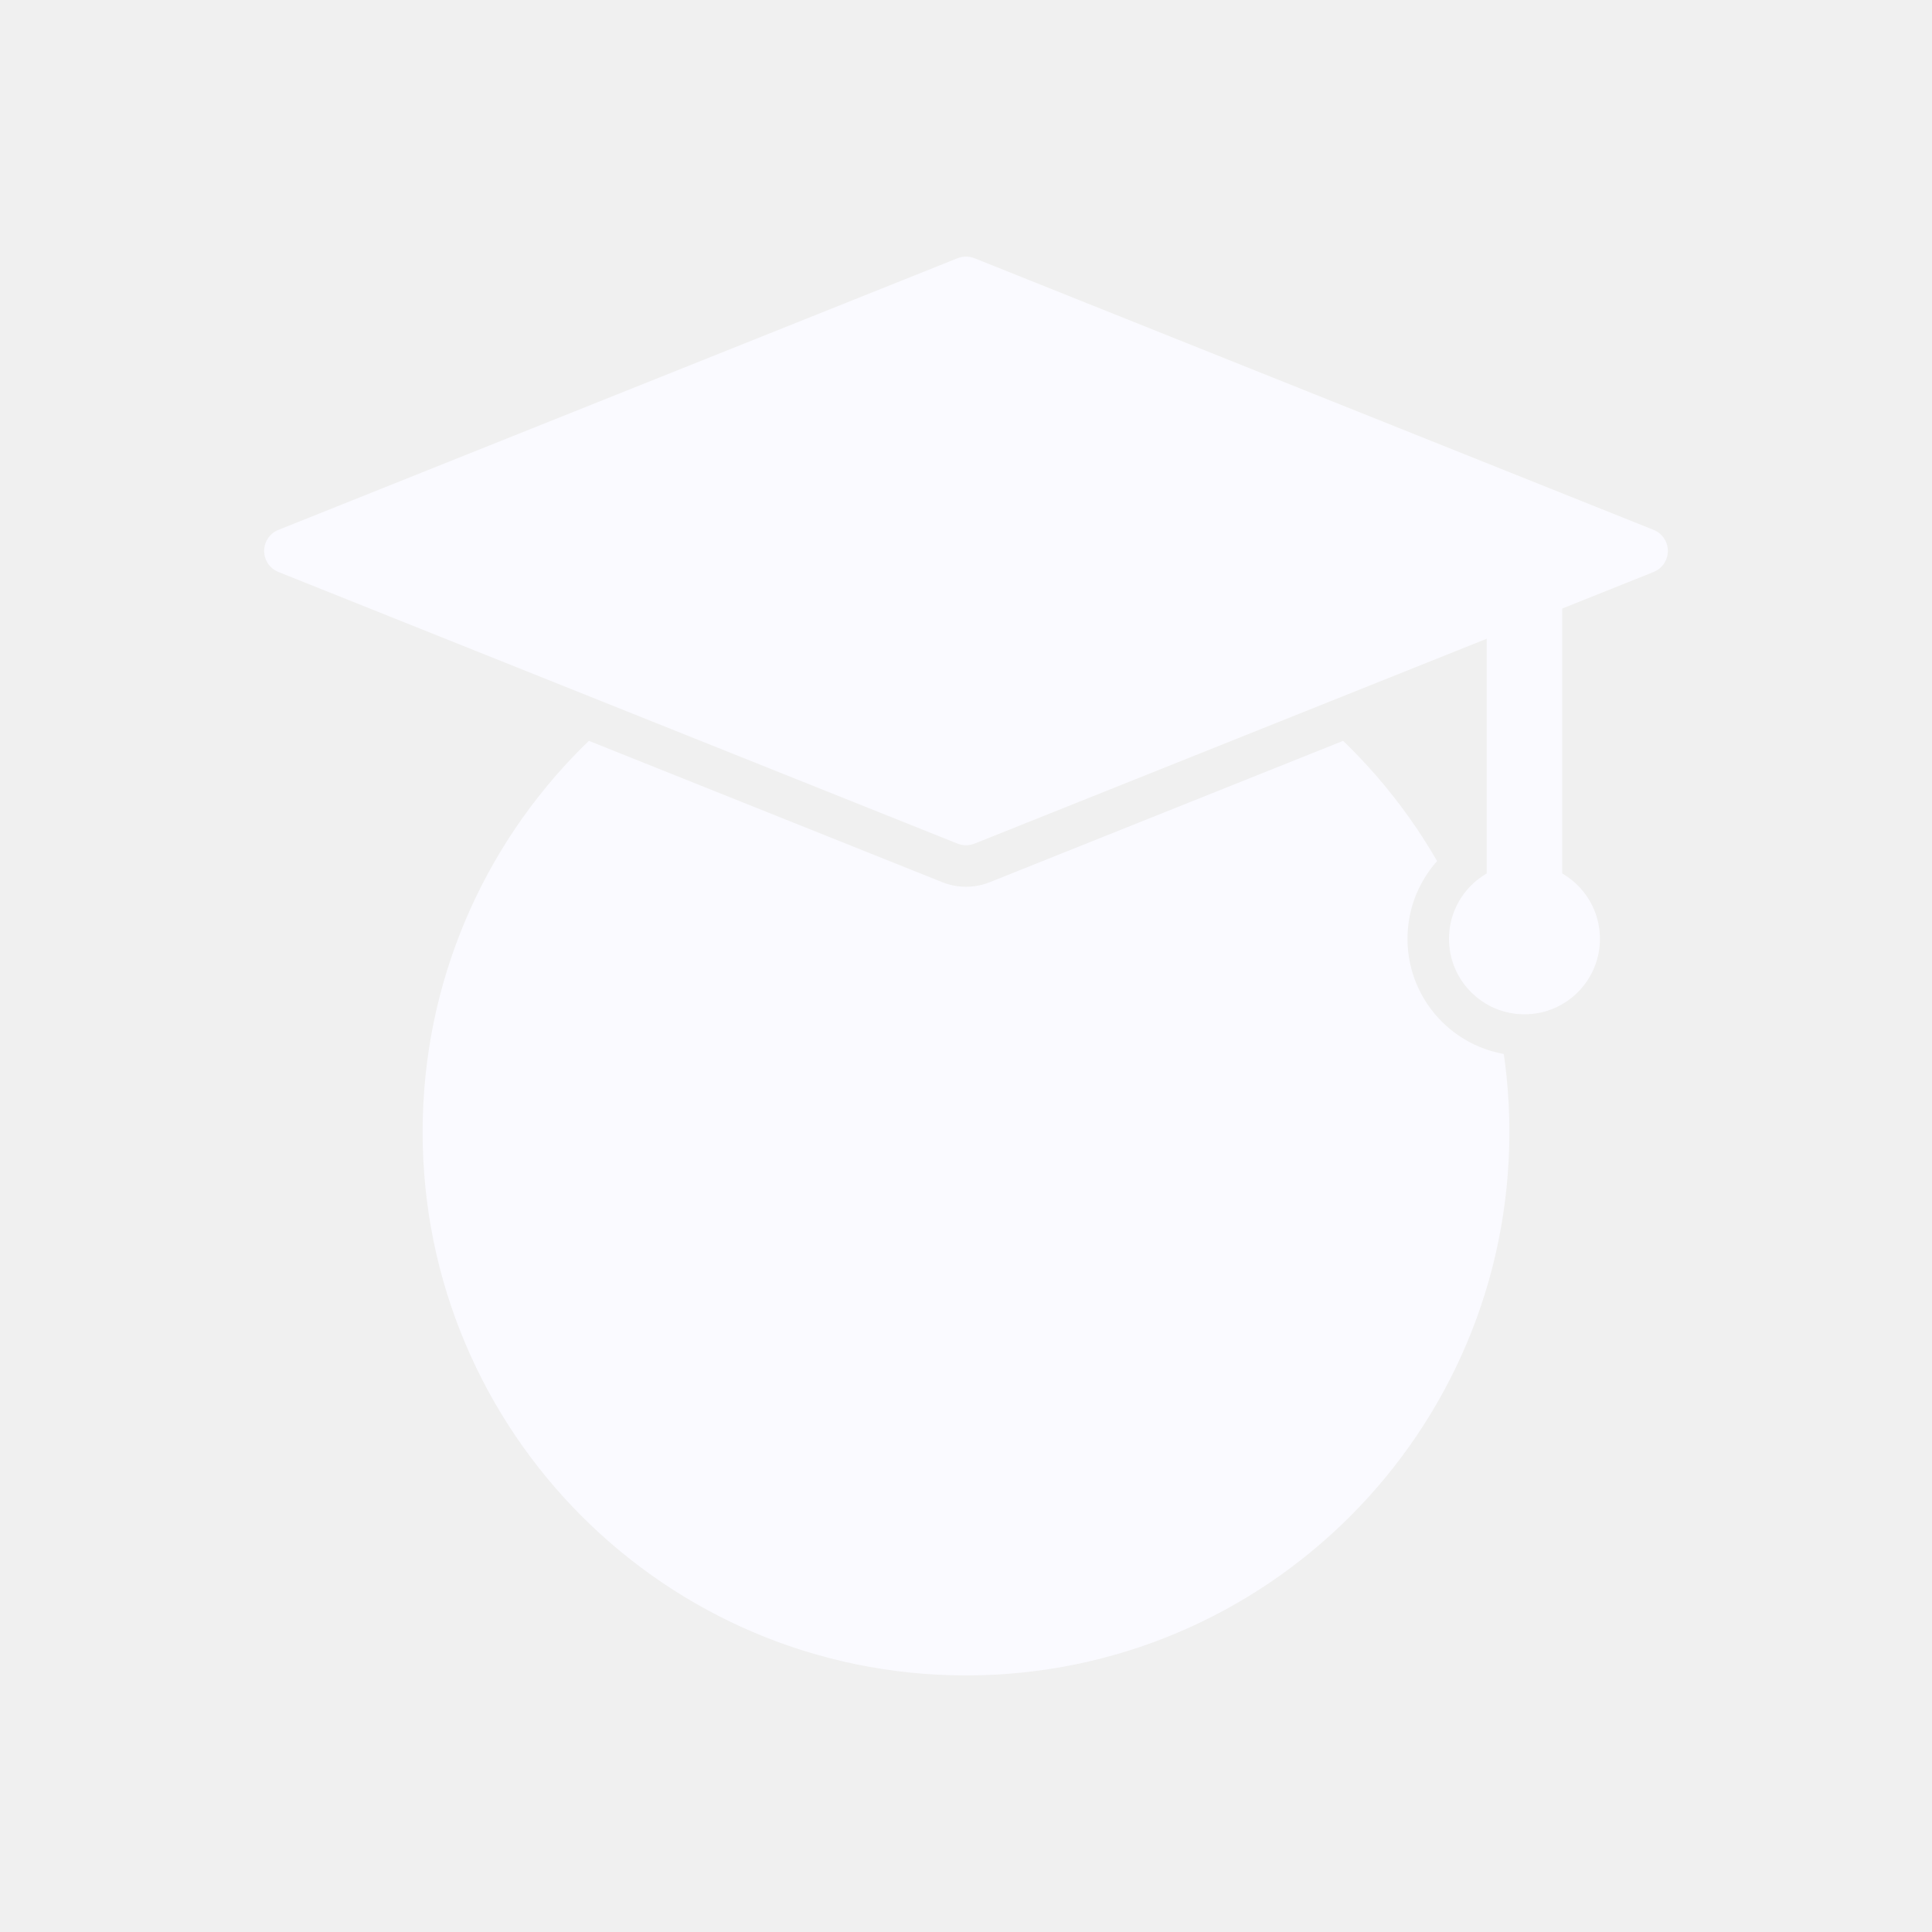
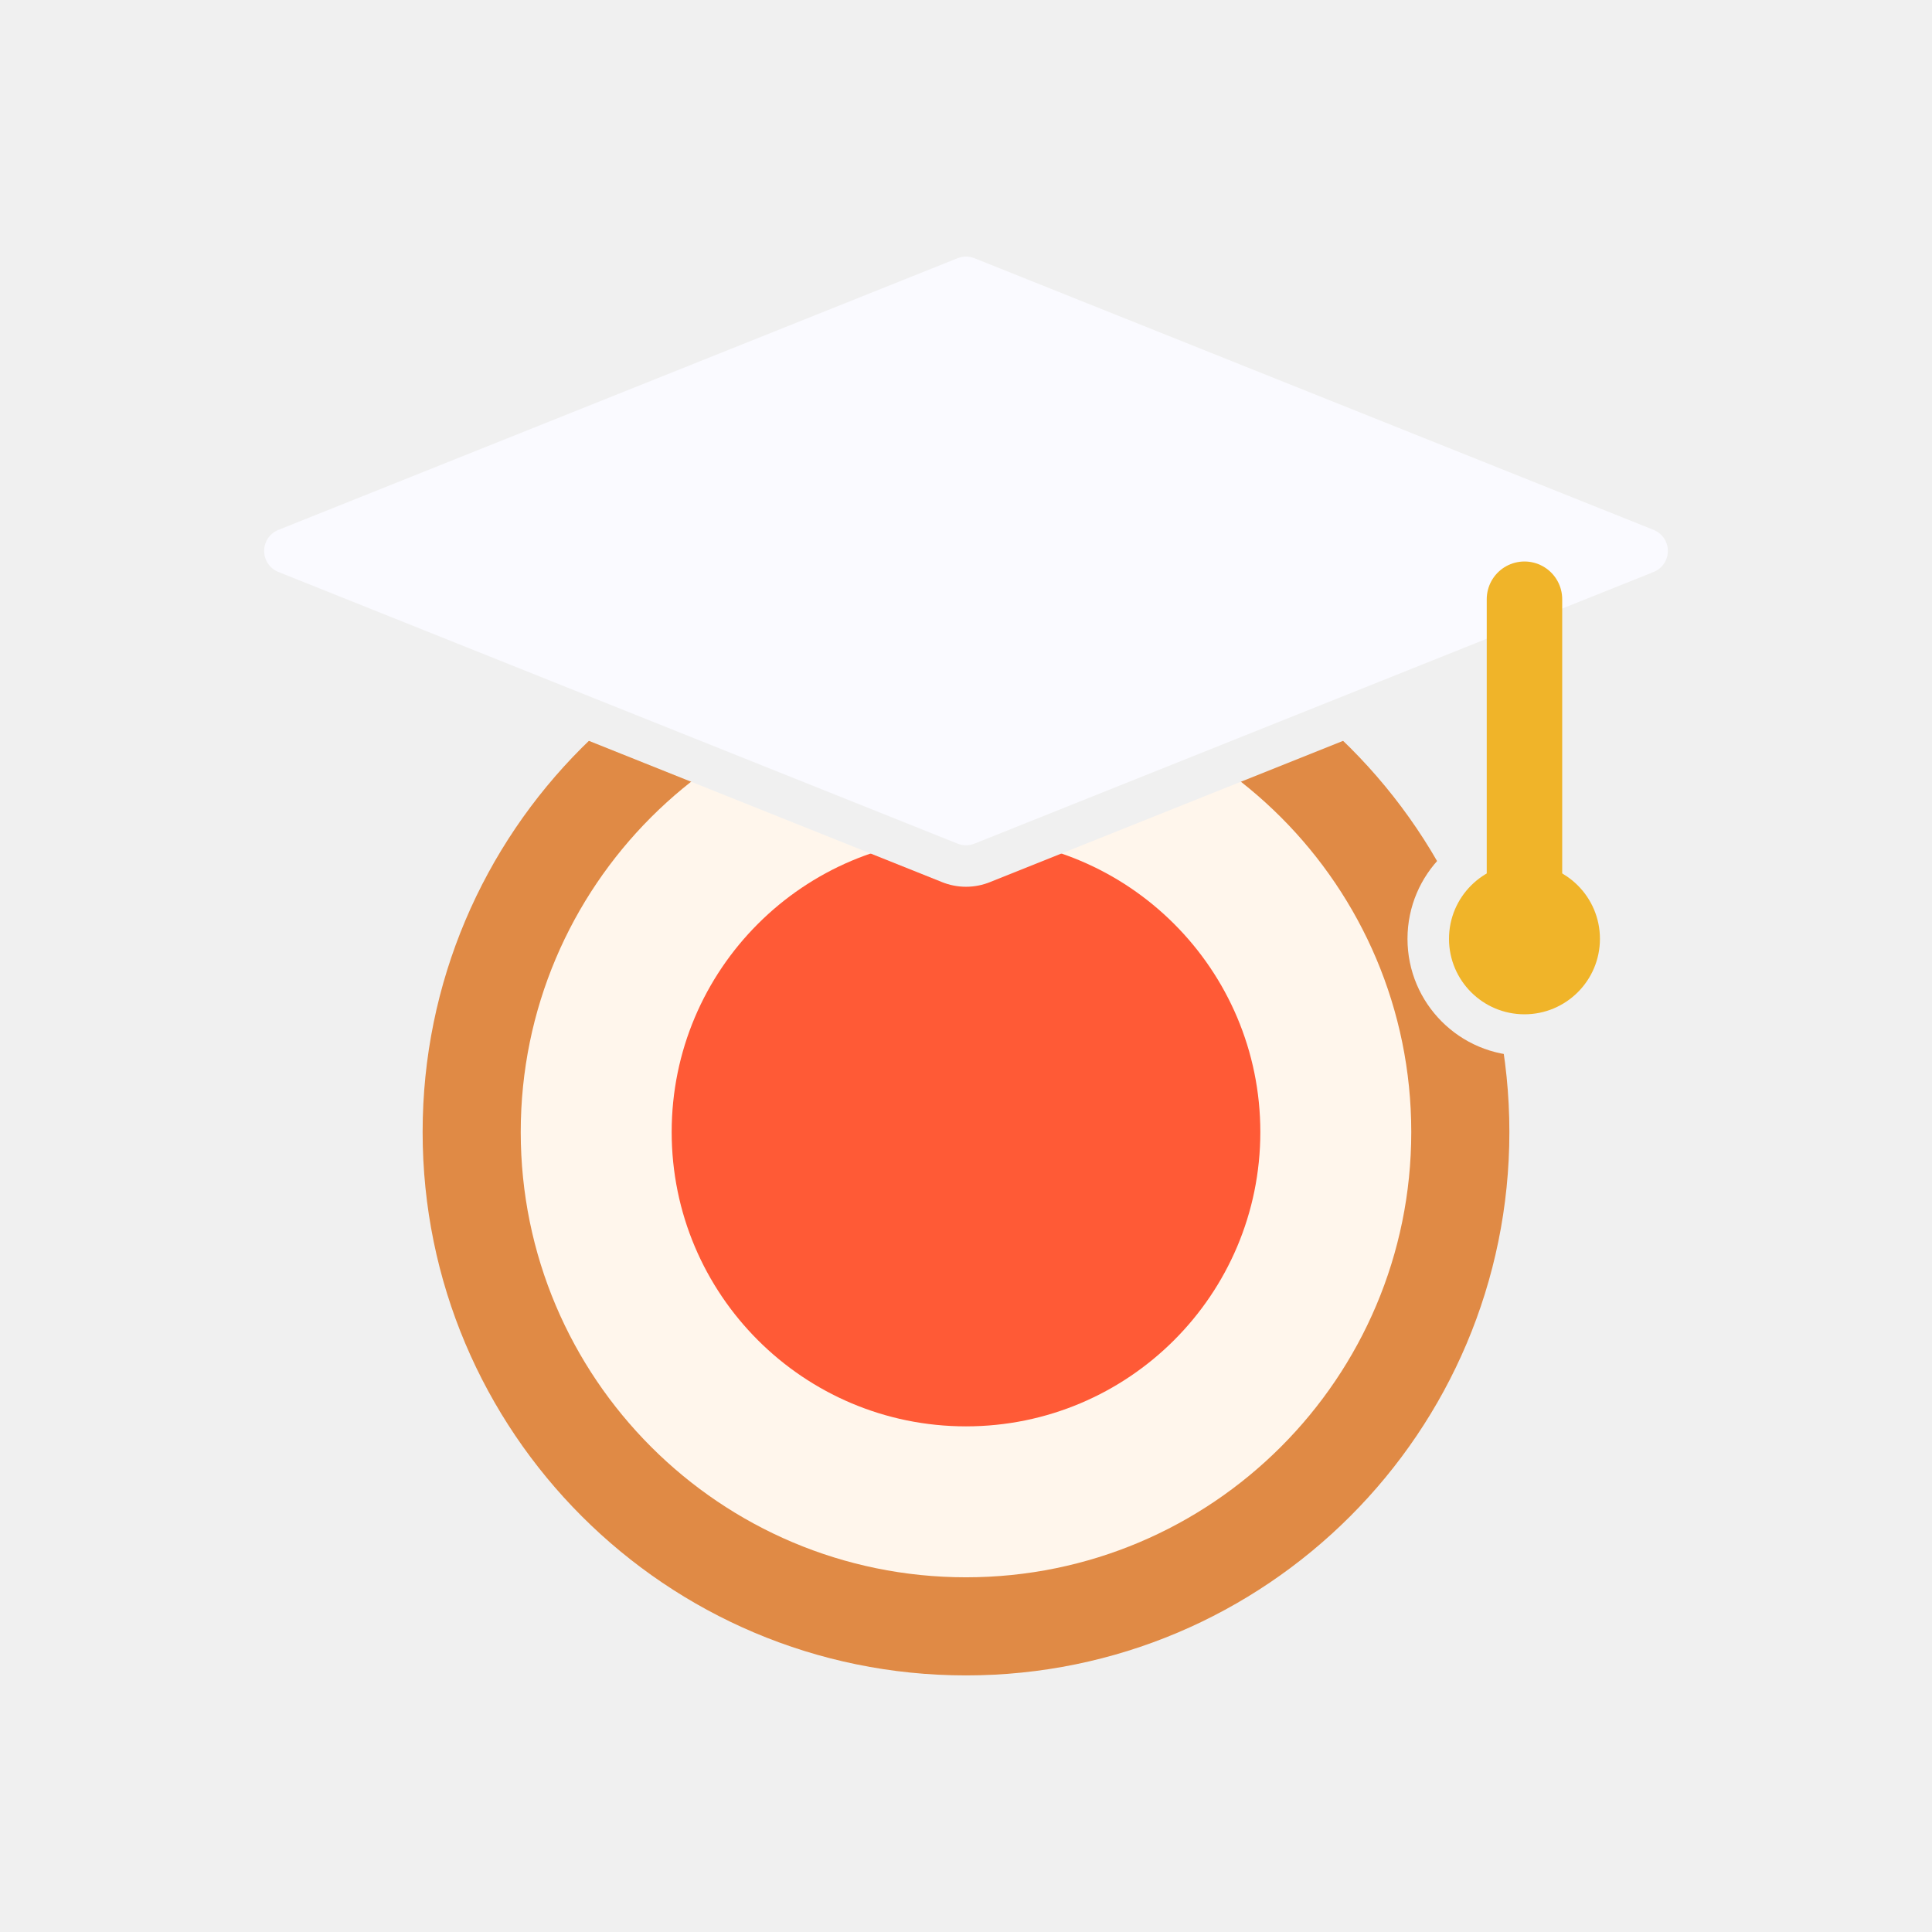
<svg xmlns="http://www.w3.org/2000/svg" viewBox="0 0 512 512" role="img" aria-label="MealScholar">
  <mask id="ms-gap" maskUnits="userSpaceOnUse" x="0" y="0" width="512" height="512">
    <path d="M0 0h512v512H0z" fill="#fff" />
    <polygon points="256,74 436,146 256,218 76,146" stroke="#000" stroke-width="34" stroke-linejoin="round" />
    <path d="M404 158.8V238.8" stroke="#000" stroke-width="42" stroke-linecap="round" />
    <circle cx="404" cy="248.8" r="31" />
  </mask>
  <g mask="url(#ms-gap)">
-     <circle cx="256" cy="300" r="144" fill="#FAFAFF" />
+     <circle cx="256" cy="300" r="144" fill="#E08A45" />
+     <circle cx="256" cy="300" r="118" fill="#FFF6EC" />
+     <circle cx="256" cy="300" r="78" fill="#FF5A36" />
  </g>
  <polygon points="256,74 436,146 256,218 76,146" fill="#FAFAFF" stroke="#FAFAFF" stroke-width="12" stroke-linejoin="round" />
-   <path d="M404 158.8V238.8" stroke="#FAFAFF" stroke-width="20" stroke-linecap="round" />
-   <circle cx="404" cy="248.8" r="20" fill="#FAFAFF" />
+   <path d="M404 158.8V238.8" stroke="#F0B429" stroke-width="20" stroke-linecap="round" />
+   <circle cx="404" cy="248.8" r="20" fill="#F0B429" />
</svg>
